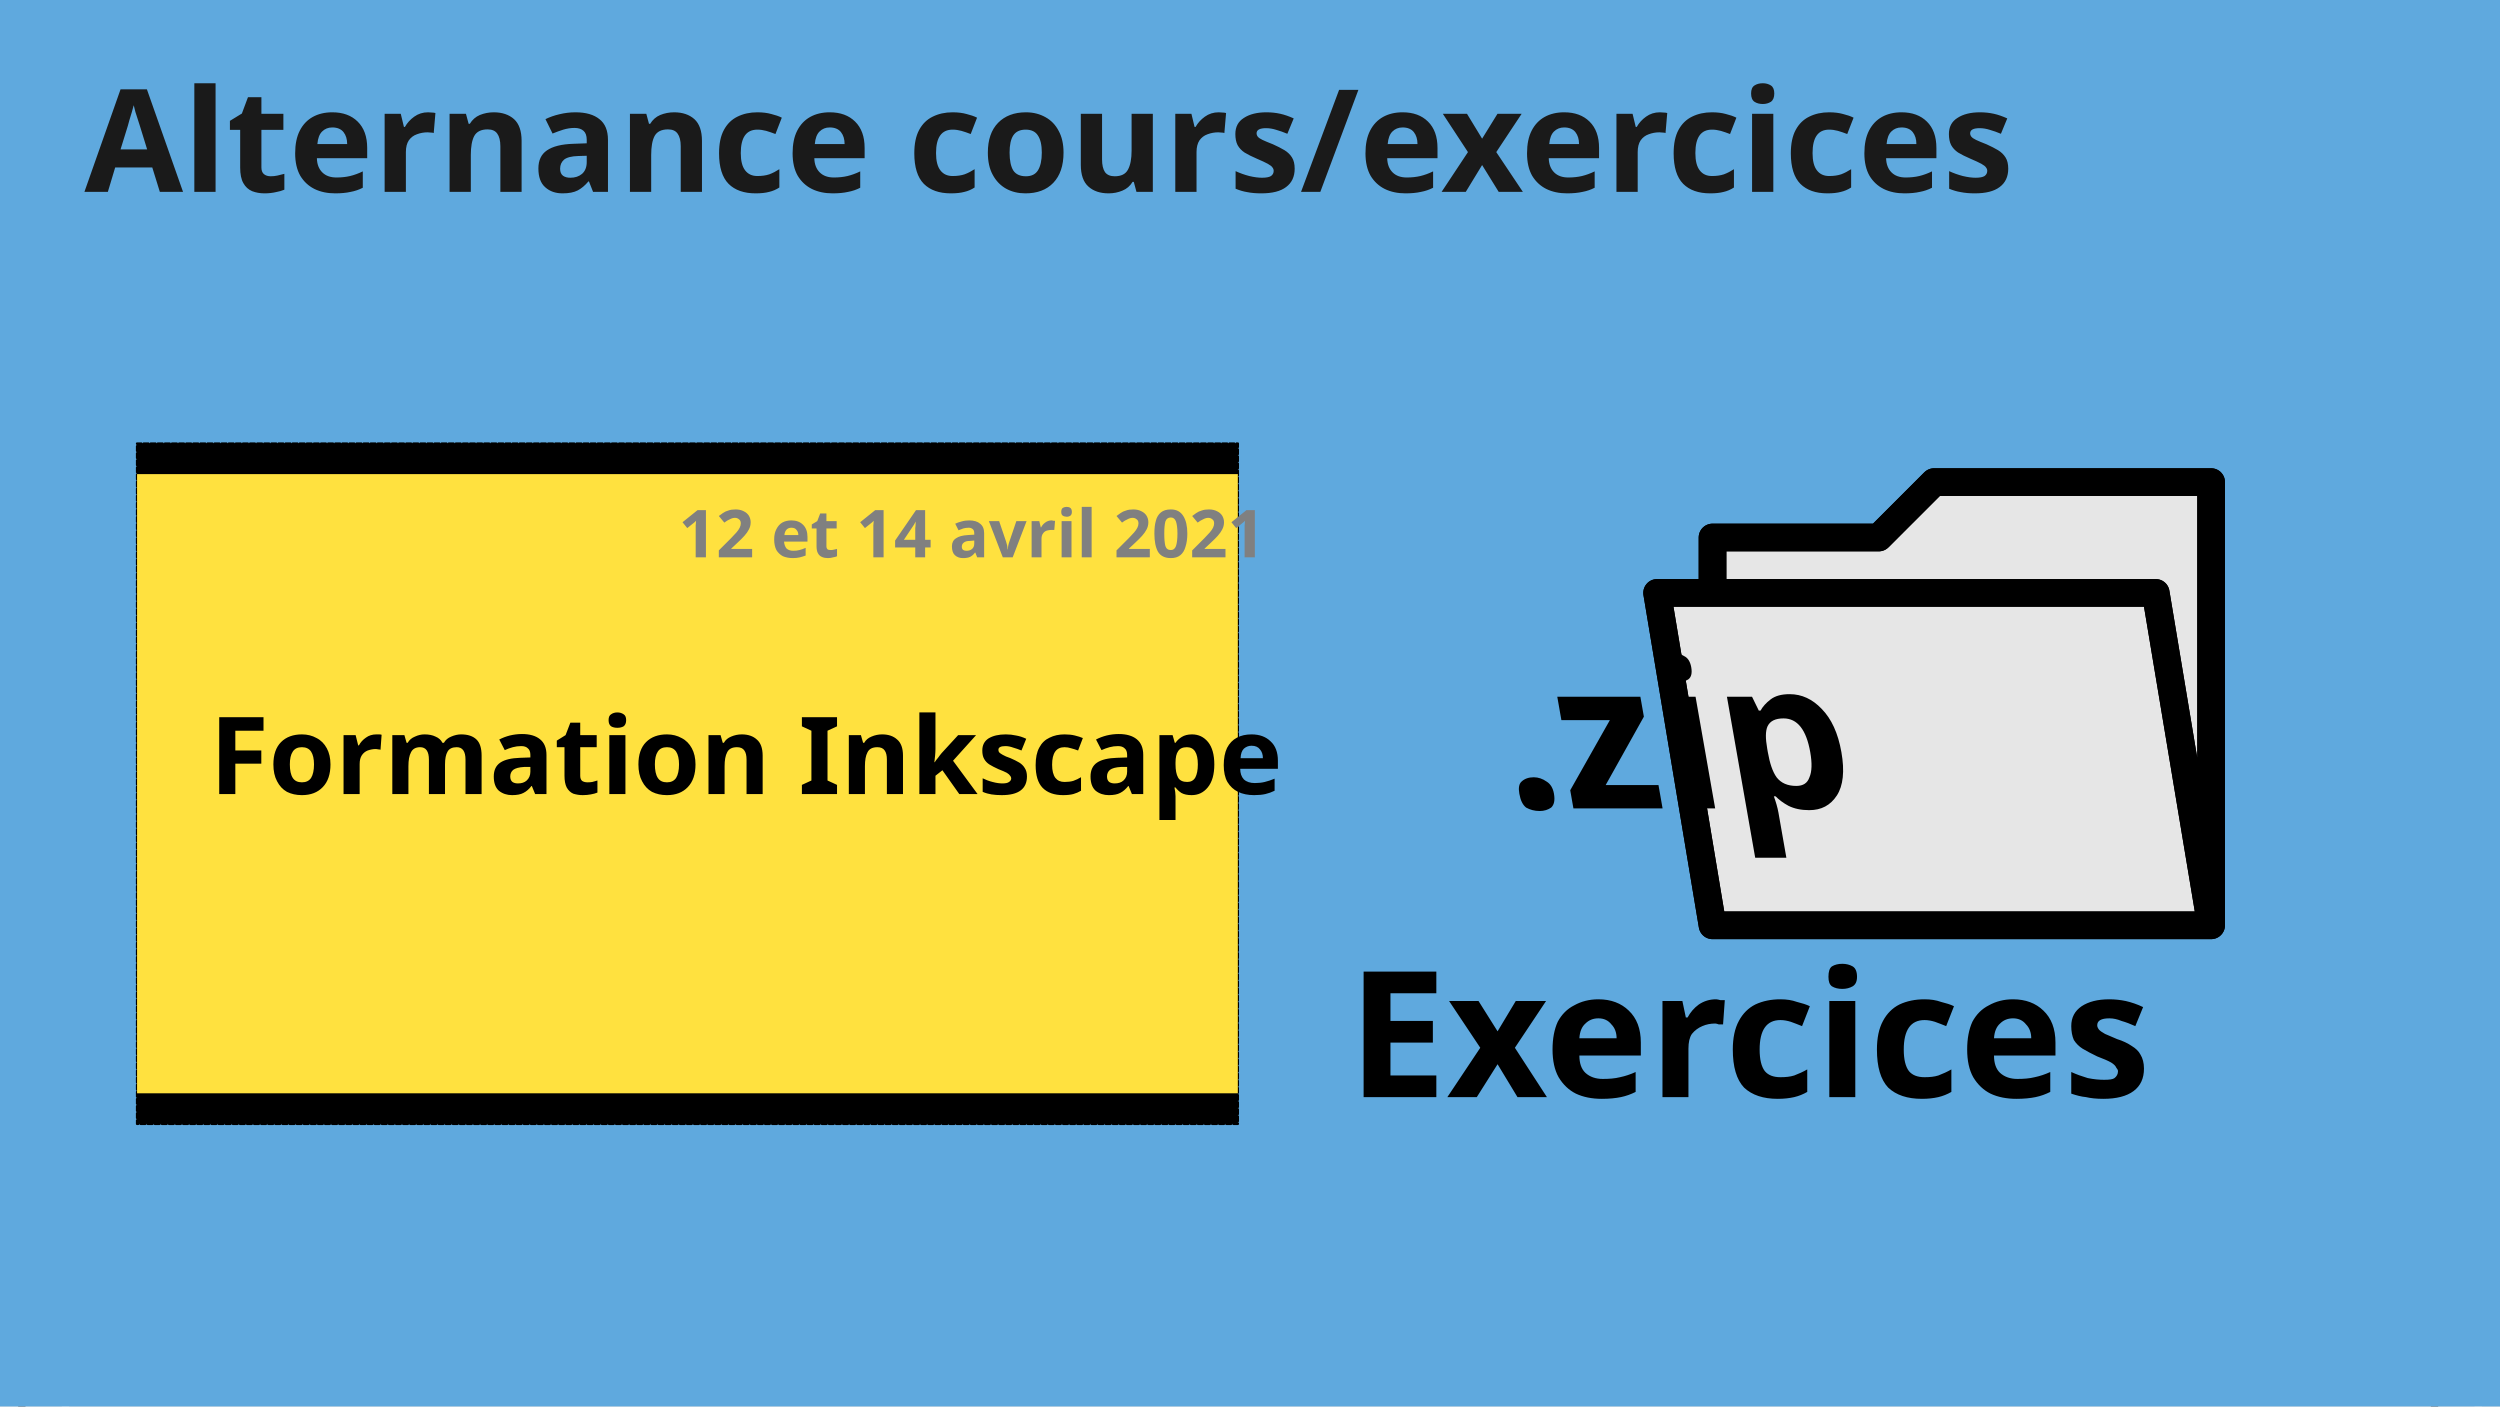
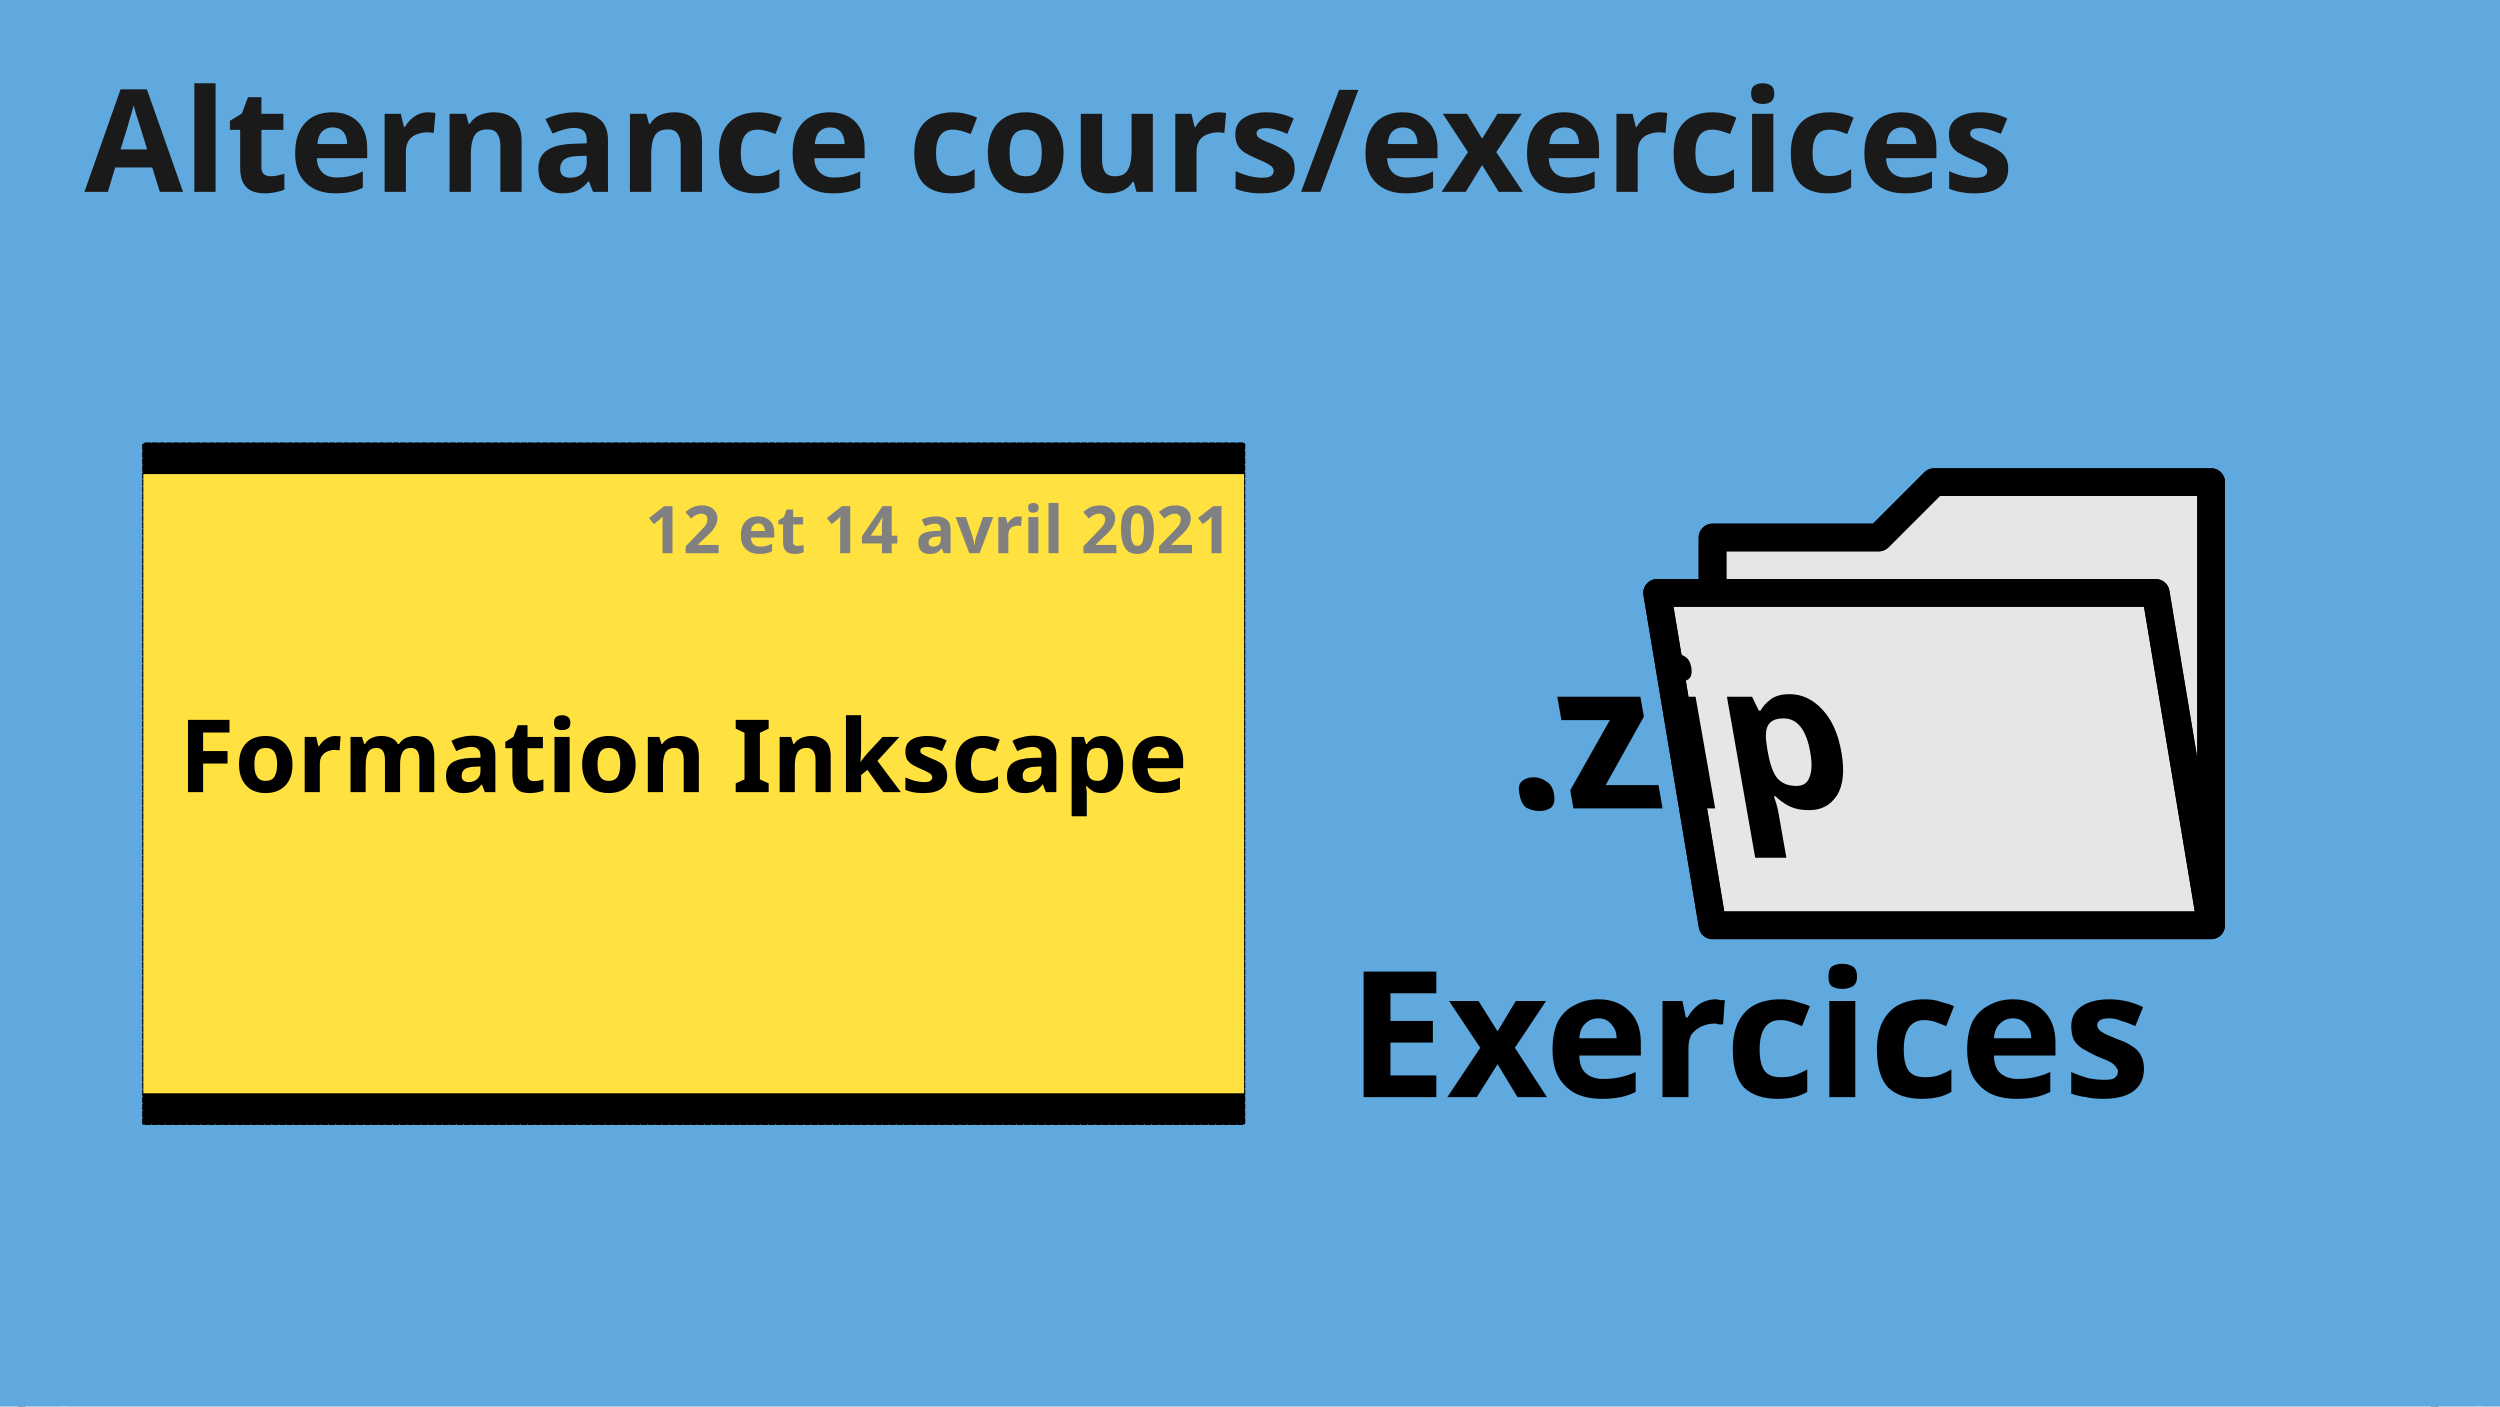
<svg xmlns="http://www.w3.org/2000/svg" width="320.599mm" height="180.337mm" viewBox="0 0 320.599 180.337" version="1.1" id="svg4519">
  <defs id="defs4513" />
  <g id="layer1" transform="translate(80.65318,45.47098)">
    <path style="fill:#3a87b9;fill-opacity:1;stroke:none;stroke-width:1.002;stroke-miterlimit:4;stroke-dasharray:none;stroke-opacity:1" d="M -80.653,-45.471 V 134.866 H 239.946 V -45.471 Z" id="rect6732" />
    <text xml:space="preserve" style="font-style:normal;font-variant:normal;font-weight:normal;font-stretch:normal;font-size:20.737px;line-height:21.601px;font-family:Apercu;-inkscape-font-specification:Apercu;font-variant-ligatures:normal;font-variant-caps:normal;font-variant-numeric:normal;font-feature-settings:normal;text-align:start;letter-spacing:0px;word-spacing:0px;writing-mode:lr-tb;text-anchor:start;fill:#000000;fill-opacity:1;stroke:none;stroke-width:0.864" x="-70.864" y="-19.285" id="text6759">
      <tspan id="tspan6757" x="-70.864" y="-19.285" style="font-style:normal;font-variant:normal;font-weight:bold;font-stretch:normal;font-family:Apercu;-inkscape-font-specification:'Apercu Bold';fill:#ffffff;fill-opacity:1;stroke-width:0.864">Présentation</tspan>
    </text>
    <text id="text6763" y="122.834" x="107.269" style="font-style:normal;font-variant:normal;font-weight:normal;font-stretch:normal;font-size:20.737px;line-height:21.601px;font-family:Apercu;-inkscape-font-specification:Apercu;font-variant-ligatures:normal;font-variant-caps:normal;font-variant-numeric:normal;font-feature-settings:normal;text-align:start;letter-spacing:0px;word-spacing:0px;writing-mode:lr-tb;text-anchor:start;fill:#000000;fill-opacity:1;stroke:none;stroke-width:0.864" xml:space="preserve">
      <tspan style="font-style:normal;font-variant:normal;font-weight:bold;font-stretch:normal;font-family:Apercu;-inkscape-font-specification:'Apercu Bold';fill:#ffffff;fill-opacity:1;stroke-width:0.864" y="122.834" x="107.269" id="tspan6761">Présentation</tspan>
    </text>
    <path style="font-style:normal;font-variant:normal;font-weight:normal;font-stretch:normal;font-size:6.35px;line-height:6.615px;font-family:Apercu;-inkscape-font-specification:Apercu;font-variant-ligatures:normal;font-variant-caps:normal;font-variant-numeric:normal;font-feature-settings:normal;text-align:start;letter-spacing:0px;word-spacing:0px;writing-mode:lr-tb;text-anchor:start;fill:#ffffff;fill-opacity:1;stroke:none;stroke-width:0.53" d="m -78.294,-45.459 v 2.328 h -2.328 v 0.942 h 2.328 v 2.328 h 0.942 v -2.328 h 2.328 v -0.942 h -2.328 v -2.328 z" id="text6767" />
    <path id="path6770" d="m -72.697,-45.459 v 2.328 h -2.328 v 0.942 h 2.328 v 2.328 h 0.942 v -2.328 h 2.328 v -0.942 h -2.328 v -2.328 z" style="font-style:normal;font-variant:normal;font-weight:normal;font-stretch:normal;font-size:6.35px;line-height:6.615px;font-family:Apercu;-inkscape-font-specification:Apercu;font-variant-ligatures:normal;font-variant-caps:normal;font-variant-numeric:normal;font-feature-settings:normal;text-align:start;letter-spacing:0px;word-spacing:0px;writing-mode:lr-tb;text-anchor:start;fill:#000000;fill-opacity:1;stroke:none;stroke-width:0.53" />
    <path id="path6772" d="m -78.294,-39.861 v 2.328 h -2.328 v 0.942 h 2.328 v 2.328 h 0.942 v -2.328 h 2.328 v -0.942 h -2.328 v -2.328 z" style="font-style:normal;font-variant:normal;font-weight:normal;font-stretch:normal;font-size:6.35px;line-height:6.615px;font-family:Apercu;-inkscape-font-specification:Apercu;font-variant-ligatures:normal;font-variant-caps:normal;font-variant-numeric:normal;font-feature-settings:normal;text-align:start;letter-spacing:0px;word-spacing:0px;writing-mode:lr-tb;text-anchor:start;fill:#000000;fill-opacity:1;stroke:none;stroke-width:0.53" />
    <path style="font-style:normal;font-variant:normal;font-weight:normal;font-stretch:normal;font-size:6.35px;line-height:6.615px;font-family:Apercu;-inkscape-font-specification:Apercu;font-variant-ligatures:normal;font-variant-caps:normal;font-variant-numeric:normal;font-feature-settings:normal;text-align:start;letter-spacing:0px;word-spacing:0px;writing-mode:lr-tb;text-anchor:start;fill:#ffffff;fill-opacity:1;stroke:none;stroke-width:0.53" d="m -72.697,-39.861 v 2.328 h -2.328 v 0.942 h 2.328 v 2.328 h 0.942 v -2.328 h 2.328 v -0.942 h -2.328 v -2.328 z" id="path6774" />
    <path id="path6776" d="m -78.325,123.671 v 2.328 h -2.328 v 0.942 h 2.328 v 2.328 h 0.942 v -2.328 h 2.328 v -0.942 h -2.328 v -2.328 z" style="font-style:normal;font-variant:normal;font-weight:normal;font-stretch:normal;font-size:6.35px;line-height:6.615px;font-family:Apercu;-inkscape-font-specification:Apercu;font-variant-ligatures:normal;font-variant-caps:normal;font-variant-numeric:normal;font-feature-settings:normal;text-align:start;letter-spacing:0px;word-spacing:0px;writing-mode:lr-tb;text-anchor:start;fill:#ffffff;fill-opacity:1;stroke:none;stroke-width:0.53" />
    <path style="font-style:normal;font-variant:normal;font-weight:normal;font-stretch:normal;font-size:6.35px;line-height:6.615px;font-family:Apercu;-inkscape-font-specification:Apercu;font-variant-ligatures:normal;font-variant-caps:normal;font-variant-numeric:normal;font-feature-settings:normal;text-align:start;letter-spacing:0px;word-spacing:0px;writing-mode:lr-tb;text-anchor:start;fill:#000000;fill-opacity:1;stroke:none;stroke-width:0.53" d="m -72.728,123.671 v 2.328 h -2.328 v 0.942 h 2.328 v 2.328 h 0.942 v -2.328 h 2.328 v -0.942 h -2.328 v -2.328 z" id="path6778" />
    <path style="font-style:normal;font-variant:normal;font-weight:normal;font-stretch:normal;font-size:6.35px;line-height:6.615px;font-family:Apercu;-inkscape-font-specification:Apercu;font-variant-ligatures:normal;font-variant-caps:normal;font-variant-numeric:normal;font-feature-settings:normal;text-align:start;letter-spacing:0px;word-spacing:0px;writing-mode:lr-tb;text-anchor:start;fill:#000000;fill-opacity:1;stroke:none;stroke-width:0.53" d="m -78.325,129.268 v 2.328 h -2.328 v 0.942 h 2.328 v 2.328 h 0.942 v -2.328 h 2.328 v -0.942 h -2.328 v -2.328 z" id="path6780" />
    <path id="path6782" d="m -72.728,129.268 v 2.328 h -2.328 v 0.942 h 2.328 v 2.328 h 0.942 v -2.328 h 2.328 v -0.942 h -2.328 v -2.328 z" style="font-style:normal;font-variant:normal;font-weight:normal;font-stretch:normal;font-size:6.35px;line-height:6.615px;font-family:Apercu;-inkscape-font-specification:Apercu;font-variant-ligatures:normal;font-variant-caps:normal;font-variant-numeric:normal;font-feature-settings:normal;text-align:start;letter-spacing:0px;word-spacing:0px;writing-mode:lr-tb;text-anchor:start;fill:#ffffff;fill-opacity:1;stroke:none;stroke-width:0.53" />
    <path style="font-style:normal;font-variant:normal;font-weight:normal;font-stretch:normal;font-size:6.35px;line-height:6.615px;font-family:Apercu;-inkscape-font-specification:Apercu;font-variant-ligatures:normal;font-variant-caps:normal;font-variant-numeric:normal;font-feature-settings:normal;text-align:start;letter-spacing:0px;word-spacing:0px;writing-mode:lr-tb;text-anchor:start;fill:#ffffff;fill-opacity:1;stroke:none;stroke-width:0.53" d="m 231.078,-45.471 v 2.328 h -2.328 v 0.942 h 2.328 v 2.328 h 0.942 v -2.328 h 2.328 v -0.942 h -2.328 v -2.328 z" id="path6784" />
    <path id="path6786" d="m 236.676,-45.471 v 2.328 h -2.328 v 0.942 h 2.328 v 2.328 h 0.942 v -2.328 h 2.328 v -0.942 h -2.328 v -2.328 z" style="font-style:normal;font-variant:normal;font-weight:normal;font-stretch:normal;font-size:6.35px;line-height:6.615px;font-family:Apercu;-inkscape-font-specification:Apercu;font-variant-ligatures:normal;font-variant-caps:normal;font-variant-numeric:normal;font-feature-settings:normal;text-align:start;letter-spacing:0px;word-spacing:0px;writing-mode:lr-tb;text-anchor:start;fill:#000000;fill-opacity:1;stroke:none;stroke-width:0.53" />
    <path id="path6788" d="m 231.078,-39.873 v 2.328 h -2.328 v 0.942 h 2.328 v 2.328 h 0.942 v -2.328 h 2.328 v -0.942 h -2.328 v -2.328 z" style="font-style:normal;font-variant:normal;font-weight:normal;font-stretch:normal;font-size:6.35px;line-height:6.615px;font-family:Apercu;-inkscape-font-specification:Apercu;font-variant-ligatures:normal;font-variant-caps:normal;font-variant-numeric:normal;font-feature-settings:normal;text-align:start;letter-spacing:0px;word-spacing:0px;writing-mode:lr-tb;text-anchor:start;fill:#000000;fill-opacity:1;stroke:none;stroke-width:0.53" />
    <path style="font-style:normal;font-variant:normal;font-weight:normal;font-stretch:normal;font-size:6.35px;line-height:6.615px;font-family:Apercu;-inkscape-font-specification:Apercu;font-variant-ligatures:normal;font-variant-caps:normal;font-variant-numeric:normal;font-feature-settings:normal;text-align:start;letter-spacing:0px;word-spacing:0px;writing-mode:lr-tb;text-anchor:start;fill:#ffffff;fill-opacity:1;stroke:none;stroke-width:0.53" d="m 236.676,-39.873 v 2.328 h -2.328 v 0.942 h 2.328 v 2.328 h 0.942 v -2.328 h 2.328 v -0.942 h -2.328 v -2.328 z" id="path6790" />
    <path id="path6792" d="m 231.078,123.671 v 2.328 h -2.328 v 0.942 h 2.328 v 2.328 h 0.942 v -2.328 h 2.328 v -0.942 h -2.328 v -2.328 z" style="font-style:normal;font-variant:normal;font-weight:normal;font-stretch:normal;font-size:6.35px;line-height:6.615px;font-family:Apercu;-inkscape-font-specification:Apercu;font-variant-ligatures:normal;font-variant-caps:normal;font-variant-numeric:normal;font-feature-settings:normal;text-align:start;letter-spacing:0px;word-spacing:0px;writing-mode:lr-tb;text-anchor:start;fill:#ffffff;fill-opacity:1;stroke:none;stroke-width:0.53" />
    <path style="font-style:normal;font-variant:normal;font-weight:normal;font-stretch:normal;font-size:6.35px;line-height:6.615px;font-family:Apercu;-inkscape-font-specification:Apercu;font-variant-ligatures:normal;font-variant-caps:normal;font-variant-numeric:normal;font-feature-settings:normal;text-align:start;letter-spacing:0px;word-spacing:0px;writing-mode:lr-tb;text-anchor:start;fill:#000000;fill-opacity:1;stroke:none;stroke-width:0.53" d="m 236.676,123.671 v 2.328 h -2.328 v 0.942 h 2.328 v 2.328 h 0.942 v -2.328 h 2.328 v -0.942 h -2.328 v -2.328 z" id="path6794" />
    <path style="font-style:normal;font-variant:normal;font-weight:normal;font-stretch:normal;font-size:6.35px;line-height:6.615px;font-family:Apercu;-inkscape-font-specification:Apercu;font-variant-ligatures:normal;font-variant-caps:normal;font-variant-numeric:normal;font-feature-settings:normal;text-align:start;letter-spacing:0px;word-spacing:0px;writing-mode:lr-tb;text-anchor:start;fill:#000000;fill-opacity:1;stroke:none;stroke-width:0.53" d="m 231.078,129.268 v 2.328 h -2.328 v 0.942 h 2.328 v 2.328 h 0.942 v -2.328 h 2.328 v -0.942 h -2.328 v -2.328 z" id="path6796" />
    <path id="path6798" d="m 236.676,129.268 v 2.328 h -2.328 v 0.942 h 2.328 v 2.328 h 0.942 v -2.328 h 2.328 v -0.942 h -2.328 v -2.328 z" style="font-style:normal;font-variant:normal;font-weight:normal;font-stretch:normal;font-size:6.35px;line-height:6.615px;font-family:Apercu;-inkscape-font-specification:Apercu;font-variant-ligatures:normal;font-variant-caps:normal;font-variant-numeric:normal;font-feature-settings:normal;text-align:start;letter-spacing:0px;word-spacing:0px;writing-mode:lr-tb;text-anchor:start;fill:#ffffff;fill-opacity:1;stroke:none;stroke-width:0.53" />
    <g transform="matrix(2.003744,0,0,2.003744,-802.0012,-285.9203)" id="g7411">
      <rect y="120" x="360" height="90" width="160" id="rect967" style="fill:#5fa9de;fill-opacity:1;fill-rule:evenodd;stroke-width:0.101;stroke-linejoin:bevel;stroke-dasharray:0.201, 0.101;stroke-dashoffset:0.322" />
      <g transform="matrix(3.545564,0,0,3.545564,0.9738351,-1695.097)" id="g1554-8">
        <path id="path1517-1" d="m 141.173,528.637 -1,-6 h -9 l 1,6 9,10e-6 v -8 h -5 l -1,1 h -3 v 1" style="fill:#e6e6e6;stroke:#000000;stroke-width:0.5;stroke-linecap:butt;stroke-linejoin:round;stroke-miterlimit:4;stroke-dasharray:none;stroke-opacity:1" />
        <path id="path1193-9" d="m 141.173,528.637 -1,-6 h -9 l 1,6 9,10e-6 v -8 h -5 l -1,1 h -3 v 1" style="fill:none;stroke:#000000;stroke-width:0.5;stroke-linecap:butt;stroke-linejoin:round;stroke-miterlimit:4;stroke-dasharray:none;stroke-opacity:1" />
        <text transform="skewX(9.958032)" id="text1511-8" y="526.528" x="43.571" style="font-weight:bold;font-size:3.704px;line-height:6;font-family:Apercu;-inkscape-font-specification:'Apercu, Bold';text-align:center;letter-spacing:0px;word-spacing:0px;writing-mode:lr-tb;text-anchor:middle;stroke-width:0.265" xml:space="preserve">
-           <tspan style="font-size:3.704px;stroke-width:0.265" y="526.528" x="43.571" id="tspan1509-1">.zip</tspan>
+           <tspan style="font-size:3.704px;stroke-width:0.265;-inkscape-font-specification:'Montserrat Bold';font-family:Montserrat;font-weight:bold;font-style:normal;font-stretch:normal;font-variant:normal" y="526.528" x="43.571" id="tspan1509-1">.zip</tspan>
        </text>
        <text id="text1515-0" y="531.737" x="136.553" style="font-weight:bold;font-size:3.175px;line-height:6;font-family:Apercu;-inkscape-font-specification:'Apercu, Bold';text-align:center;letter-spacing:0px;word-spacing:0px;writing-mode:lr-tb;text-anchor:middle;stroke-width:0.265" xml:space="preserve">
-           <tspan style="font-style:normal;font-variant:normal;font-weight:bold;font-stretch:normal;font-size:3.175px;font-family:Metropolis;-inkscape-font-specification:'Metropolis Bold';stroke-width:0.265" y="531.737" x="136.553" id="tspan1513-7">Exercices</tspan>
+           <tspan style="font-style:normal;font-variant:normal;font-weight:bold;font-stretch:normal;font-size:3.175px;font-family:Montserrat;-inkscape-font-specification:'Montserrat Bold';stroke-width:0.265" y="531.737" x="136.553" id="tspan1513-7">Exercices</tspan>
        </text>
      </g>
      <text id="text6298" y="132.285" x="365.401" style="font-weight:bold;font-size:8.467px;line-height:1;font-family:Apercu;-inkscape-font-specification:'Apercu Bold';text-align:start;letter-spacing:0px;word-spacing:0px;writing-mode:lr-tb;text-anchor:start;fill:#1a1a1a;fill-opacity:1;stroke-width:0.265" xml:space="preserve">
-         <tspan style="font-size:9.155px;text-align:start;text-anchor:start;fill:#1a1a1a;fill-opacity:1;stroke-width:0.265" y="132.285" x="365.401" id="tspan6296">Alternance cours/exercices</tspan>
+         <tspan style="font-size:9.155px;text-align:start;text-anchor:start;fill:#1a1a1a;fill-opacity:1;stroke-width:0.265;-inkscape-font-specification:'Montserrat Bold';font-family:Montserrat;font-weight:bold;font-style:normal;font-stretch:normal;font-variant:normal" y="132.285" x="365.401" id="tspan6296">Alternance cours/exercices</tspan>
      </text>
-       <g id="g9387" transform="matrix(1.498902,0,0,1.498902,-197.8123,-76.49462)">
-         <rect style="fill:#000000;fill-opacity:1;fill-rule:evenodd;stroke:#000000;stroke-width:0.101;stroke-linecap:round;stroke-linejoin:round;stroke-miterlimit:4;stroke-dasharray:0.202, 0.101;stroke-dashoffset:0.323;stroke-opacity:1" id="rect6308" width="47" height="29.048" x="378" y="150.031" />
-         <rect style="fill:#ffe13f;fill-rule:evenodd;stroke-width:0.03;stroke-linejoin:bevel;stroke-dasharray:0.059, 0.03;stroke-dashoffset:0.095" id="rect6322" width="47" height="26.438" x="378" y="151.336" />
-         <text xml:space="preserve" style="font-style:normal;font-variant:normal;font-weight:normal;font-stretch:normal;font-size:6.35px;line-height:5.292px;font-family:Apercu;-inkscape-font-specification:Apercu;font-variant-ligatures:normal;font-variant-caps:normal;font-variant-numeric:normal;font-feature-settings:normal;text-align:start;letter-spacing:0px;word-spacing:0px;writing-mode:lr-tb;text-anchor:start;fill:#000000;fill-opacity:1;stroke:none;stroke-width:0.265" x="381.1" y="164.995" id="text7380">
-           <tspan id="tspan7378" x="381.1" y="164.995" style="font-style:normal;font-variant:normal;font-weight:bold;font-stretch:normal;font-size:4.586px;font-family:Apercu;-inkscape-font-specification:'Apercu Bold';stroke-width:0.265">Formation Inkscape</tspan>
-         </text>
-         <text id="text7384" y="154.892" x="401.118" style="font-style:normal;font-variant:normal;font-weight:normal;font-stretch:normal;font-size:6.35px;line-height:5.292px;font-family:Apercu;-inkscape-font-specification:Apercu;font-variant-ligatures:normal;font-variant-caps:normal;font-variant-numeric:normal;font-feature-settings:normal;text-align:start;letter-spacing:0px;word-spacing:0px;writing-mode:lr-tb;text-anchor:start;fill:#000000;fill-opacity:1;stroke:none;stroke-width:0.265" xml:space="preserve">
-           <tspan style="font-style:normal;font-variant:normal;font-weight:bold;font-stretch:normal;font-size:2.822px;font-family:Apercu;-inkscape-font-specification:'Apercu Bold';fill:#808080;stroke-width:0.265" y="154.892" x="401.118" id="tspan7382">12 et 14 avril 2021</tspan>
-         </text>
-       </g>
+       <rect y="148.387" x="369.173" height="43.539" width="70.448" id="rect6308" style="fill:#000000;fill-opacity:1;fill-rule:evenodd;stroke:#000000;stroke-width:0.151;stroke-linecap:round;stroke-linejoin:round;stroke-miterlimit:4;stroke-dasharray:0.303, 0.151;stroke-dashoffset:0.323;stroke-opacity:1" />
+       <rect y="150.343" x="369.173" height="39.627" width="70.448" id="rect6322" style="fill:#ffe13f;fill-rule:evenodd;stroke-width:0.044;stroke-linejoin:bevel;stroke-dasharray:0.089, 0.044;stroke-dashoffset:0.095" />
+       <text id="text7380" y="170.694" x="371.452" style="font-style:normal;font-variant:normal;font-weight:normal;font-stretch:normal;font-size:8.947px;line-height:7.456px;font-family:Apercu;-inkscape-font-specification:Apercu;font-variant-ligatures:normal;font-variant-caps:normal;font-variant-numeric:normal;font-feature-settings:normal;text-align:start;letter-spacing:0px;word-spacing:0px;writing-mode:lr-tb;text-anchor:start;fill:#000000;fill-opacity:1;stroke:none;stroke-width:0.373" xml:space="preserve">
+         <tspan style="font-style:normal;font-variant:normal;font-weight:bold;font-stretch:normal;font-size:6.462px;font-family:Montserrat;-inkscape-font-specification:'Montserrat Bold';stroke-width:0.373" y="170.694" x="371.452" id="tspan7378">Formation Inkscape</tspan>
+       </text>
+       <text xml:space="preserve" style="font-style:normal;font-variant:normal;font-weight:normal;font-stretch:normal;font-size:9.518px;line-height:7.932px;font-family:Apercu;-inkscape-font-specification:Apercu;font-variant-ligatures:normal;font-variant-caps:normal;font-variant-numeric:normal;font-feature-settings:normal;text-align:start;letter-spacing:0px;word-spacing:0px;writing-mode:lr-tb;text-anchor:start;fill:#000000;fill-opacity:1;stroke:none;stroke-width:0.397" x="401.29" y="155.407" id="text7384">
+         <tspan id="tspan7382" x="401.29" y="155.407" style="font-style:normal;font-variant:normal;font-weight:bold;font-stretch:normal;font-size:4.23px;font-family:Montserrat;-inkscape-font-specification:'Montserrat Bold';fill:#808080;stroke-width:0.397">12 et 14 avril 2021</tspan>
+       </text>
    </g>
  </g>
</svg>
